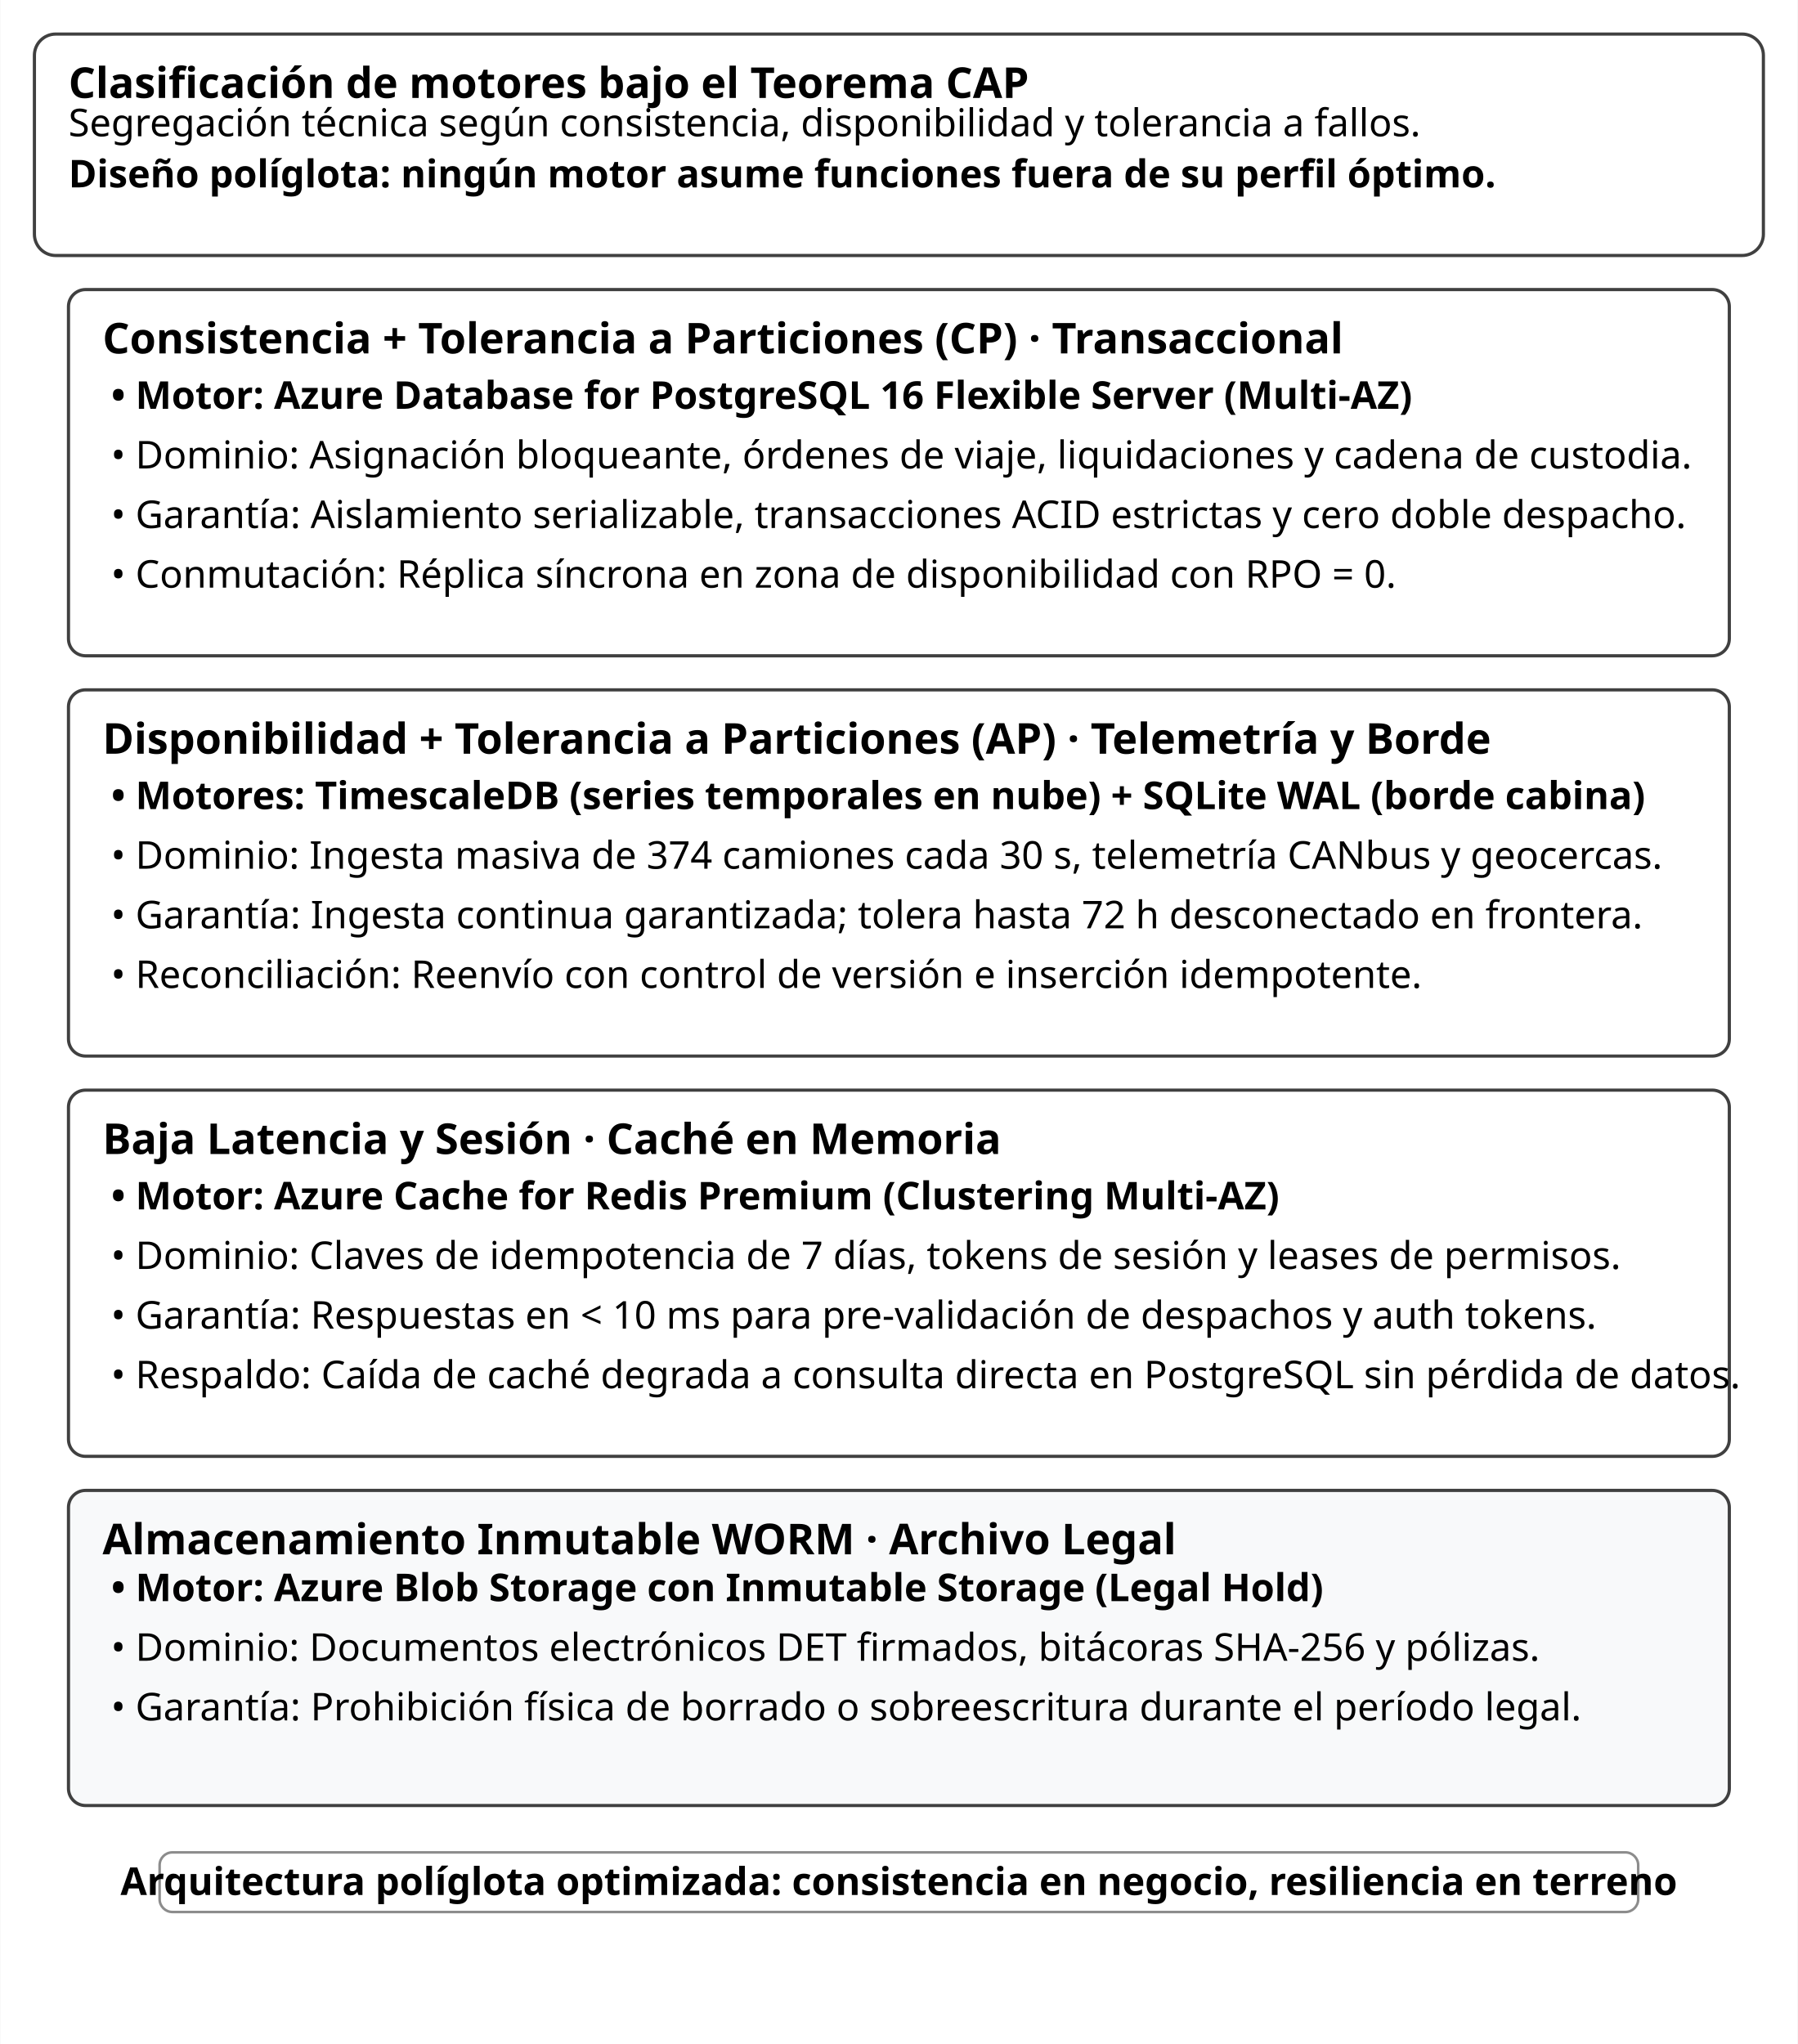
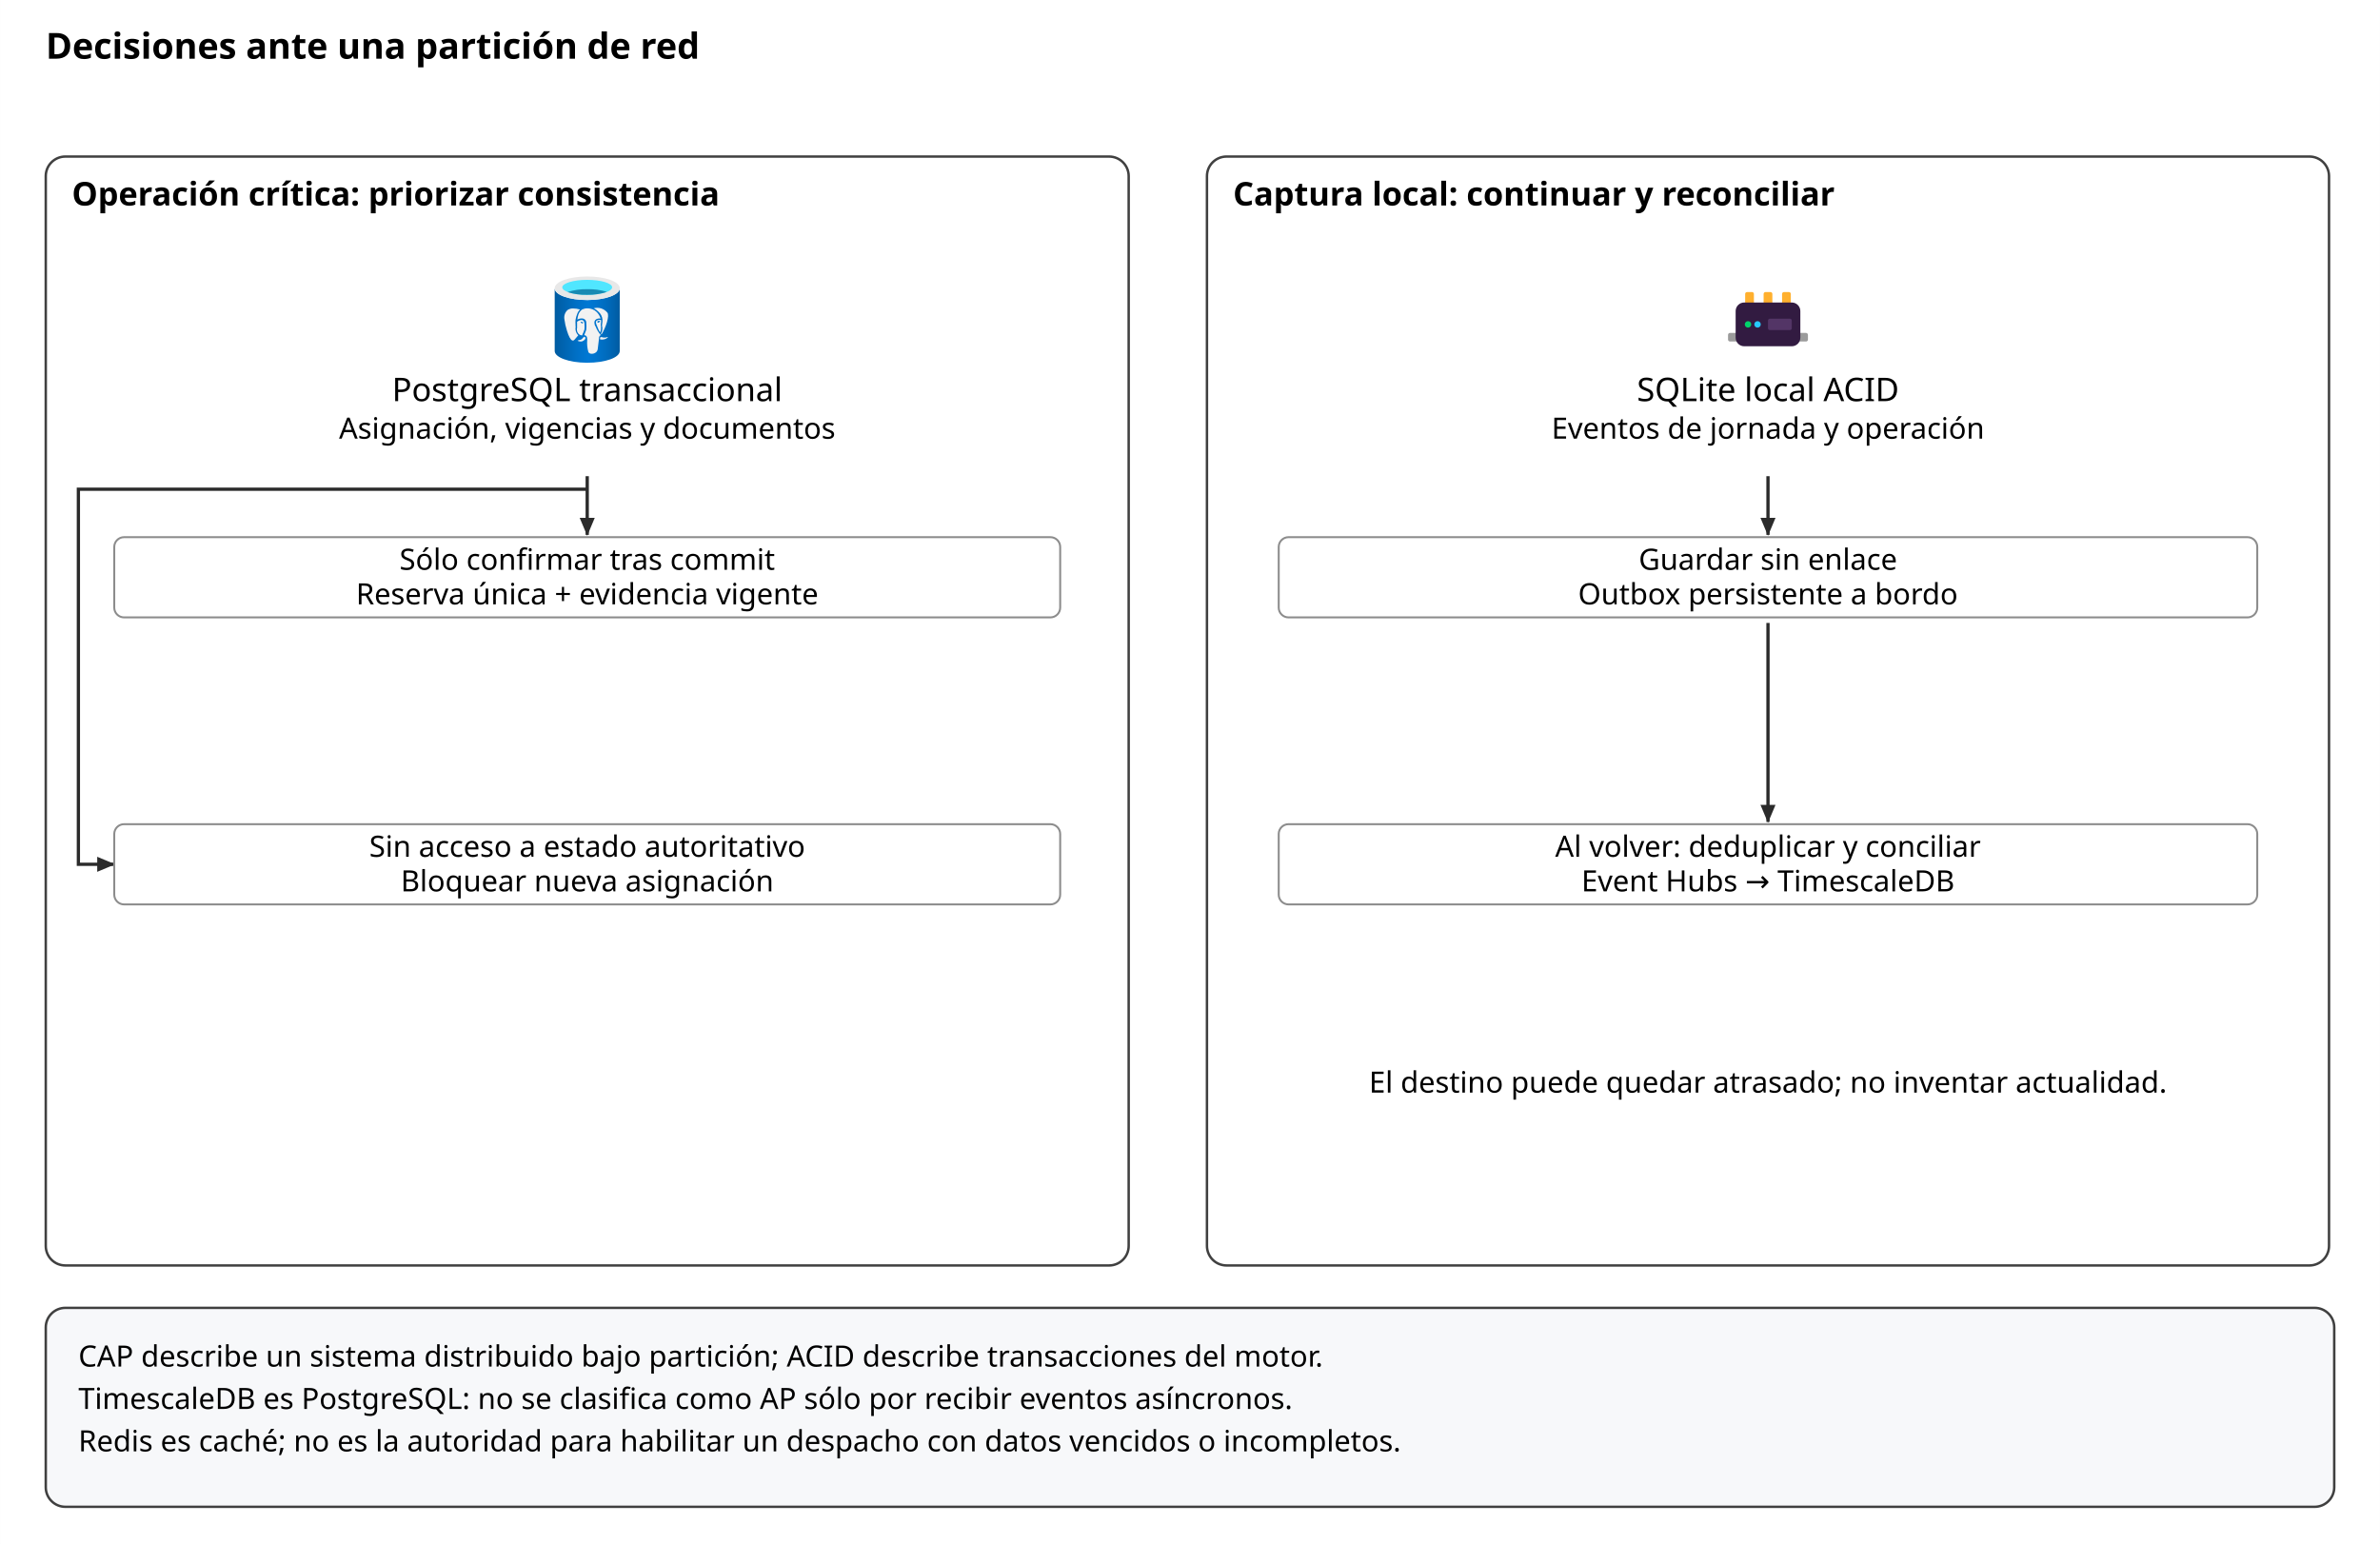
- <svg xmlns="http://www.w3.org/2000/svg" width="148.9mm" height="169.3mm" viewBox="0 0 422 480">
+ <svg xmlns="http://www.w3.org/2000/svg" width="257.4mm" height="167.0mm" viewBox="0 0 729.6 473.4">
  <defs>
    <marker id="fin-n" viewBox="0 0 10 10" refX="9.5" refY="5" markerWidth="5.5" markerHeight="5.5" markerUnits="userSpaceOnUse" orient="auto">
      <path d="M0,0.8 L10,5 L0,9.2 z" fill="#2B2B2B" />
    </marker>
    <marker id="ini-n" viewBox="0 0 10 10" refX="0.5" refY="5" markerWidth="5.5" markerHeight="5.5" markerUnits="userSpaceOnUse" orient="auto">
      <path d="M10,0.8 L0,5 L10,9.2 z" fill="#2B2B2B" />
    </marker>
    <marker id="fin-r" viewBox="0 0 10 10" refX="9.5" refY="5" markerWidth="5.5" markerHeight="5.5" markerUnits="userSpaceOnUse" orient="auto">
      <path d="M0,0.8 L10,5 L0,9.2 z" fill="#C0392B" />
    </marker>
    <marker id="ini-r" viewBox="0 0 10 10" refX="0.5" refY="5" markerWidth="5.5" markerHeight="5.5" markerUnits="userSpaceOnUse" orient="auto">
      <path d="M10,0.8 L0,5 L10,9.2 z" fill="#C0392B" />
    </marker>
+     <symbol id="ic-az-postgres" viewBox="0 0 18 18">
+       <defs>
+         <linearGradient id="az-postgres-a28dee20-4c71-46b5-b957-804c67da725a" x1="2.44" y1="10.67" x2="15.27" y2="10.67" gradientTransform="translate(0.14 -0.5) rotate(-0.01)" gradientUnits="userSpaceOnUse">
+           <stop offset="0" stop-color="#005ba1" />
+           <stop offset="0.07" stop-color="#0060a9" />
+           <stop offset="0.36" stop-color="#0071c8" />
+           <stop offset="0.52" stop-color="#0078d4" />
+           <stop offset="0.64" stop-color="#0074cd" />
+           <stop offset="0.82" stop-color="#006abb" />
+           <stop offset="1" stop-color="#005ba1" />
+         </linearGradient>
+       </defs>
+       <path d="M9,5.14c-3.54,0-6.41-1-6.41-2.32V15.18c0,1.27,2.82,2.3,6.32,2.32H9c3.54,0,6.41-1,6.41-2.32V2.82C15.41,4.1,12.54,5.14,9,5.14Z" fill="url(#az-postgres-a28dee20-4c71-46b5-b957-804c67da725a)" />
+       <path d="M15.41,2.82c0,1.28-2.87,2.32-6.41,2.32s-6.41-1-6.41-2.32S5.46.5,9,.5s6.41,1,6.41,2.32" fill="#e8e8e8" />
+       <path d="M13.91,2.63c0,.82-2.2,1.48-4.91,1.48S4.08,3.45,4.08,2.64,6.28,1.16,9,1.16s4.91.66,4.91,1.47" fill="#50e6ff" />
+       <path d="M9,3a11.65,11.65,0,0,0-3.9.57A11.53,11.53,0,0,0,9,4.11a11.47,11.47,0,0,0,3.89-.58A11.93,11.93,0,0,0,9,3Z" fill="#198ab3" />
+       <path d="M12,9c0,.08,0,.24,0,.42a5.12,5.12,0,0,0-.08.63c0,.12,0,.3.05.46s0,.27,0,.36a1.68,1.68,0,0,1-.25.86.43.43,0,0,0,0,.07l.1.12a10.55,10.55,0,0,0,1.06-2.38h0c.28-.95.31-1.63.09-1.92a2.58,2.58,0,0,0-2.68-.86,3.29,3.29,0,0,1,.91.67A2.28,2.28,0,0,1,12,9Zm-.31.08a1.15,1.15,0,0,0-.79.09c-.29.18-.2.55,0,1a7.77,7.77,0,0,0,.35.85l.09.16h0c.05.08.08.15.11.2l.08.13a1.28,1.28,0,0,0,.18-.65,2.86,2.86,0,0,0,0-.33c0-.17,0-.36-.05-.49a6.1,6.1,0,0,1,.08-.69C11.71,9.24,11.72,9.13,11.73,9.05Zm-.3.41a.4.4,0,0,1-.18.1h0a.33.33,0,0,1-.14,0A.23.23,0,0,1,11,9.4h0c0-.07.11-.13.24-.15h.19s.09,0,.09.08A.2.2,0,0,1,11.43,9.46Zm-4.69.89c0-.07,0-.13,0-.17a1,1,0,0,0,0-.17,5.55,5.55,0,0,1,0-1A5.22,5.22,0,0,1,7,7.94,2.41,2.41,0,0,1,7.58,7,4.78,4.78,0,0,0,6.23,6.8a1.87,1.87,0,0,0-1.1.3A2,2,0,0,0,4.5,8.92,12.27,12.27,0,0,0,5,11.16c.34,1.14.73,1.84,1.07,1.95h0c.15.05.31,0,.47-.21.28-.34.54-.63.69-.8A1.88,1.88,0,0,1,6.74,10.35Zm.26.4a2.18,2.18,0,0,0,.06.56,1.5,1.5,0,0,0,.26.44,1.07,1.07,0,0,0,.35.25,1.09,1.09,0,0,0,.39.08c0-.17.14-.38.23-.6a4.35,4.35,0,0,0,.21-.59,6.61,6.61,0,0,0,0-1.11c0-.09,0-.19-.06-.3a.45.45,0,0,0-.12-.27l0,0A.66.66,0,0,0,8,9.08H7.8a1.56,1.56,0,0,0-.48.14A2,2,0,0,0,7,9.41v.11c0,.2,0,.41,0,.61v0a.86.86,0,0,1,0,.15l0,.39H7Zm.66-1.34,0,0a.46.46,0,0,1,.28,0,.6.6,0,0,1,.19.06c.09,0,.1.11.09.14h0a.37.37,0,0,1-.12.13A.3.3,0,0,1,8,9.73h0a.34.34,0,0,1-.28-.28Zm.74,3a.23.23,0,0,0-.13.06l-.14.17c-.17.21-.24.28-.73.38a.52.52,0,0,0-.26.1.58.58,0,0,0,.24.11,1.18,1.18,0,0,0,.72,0A1.7,1.7,0,0,0,8.45,13a.61.61,0,0,0,.2-.31.36.36,0,0,0-.1-.28A.15.15,0,0,0,8.4,12.39Zm4.61,0a1.63,1.63,0,0,1-1.13,0,.22.22,0,0,0-.14,0,.3.3,0,0,0-.17.14,1.09,1.09,0,0,0,0,.31,1.8,1.8,0,0,0,1.1-.1,1.36,1.36,0,0,0,.48-.34Zm-2.4-2.14c-.14-.41-.34-1,.18-1.36a1.35,1.35,0,0,1,.89-.15A3.18,3.18,0,0,0,11,7.64l-.1-.1-.06-.06h0a.34.34,0,0,0-.06-.06l0,0,0,0A2.34,2.34,0,0,0,10.11,7,2.63,2.63,0,0,0,9,6.78a1.52,1.52,0,0,0-.7.11A1.77,1.77,0,0,0,8,7a2.1,2.1,0,0,0-.74,1,5.84,5.84,0,0,0-.21,1,1.66,1.66,0,0,1,1-.23.84.84,0,0,1,.77.91,7.26,7.26,0,0,1,0,1.27,3.87,3.87,0,0,1-.23.63c-.06.17-.14.35-.18.49a.5.5,0,0,1,.38.14.66.66,0,0,1,.19.53H9c0,.08,0,.16,0,.24a6.55,6.55,0,0,0,.24,2.44.54.54,0,0,0,.24.21.6.6,0,0,0,.31.1,1.3,1.3,0,0,0,1-.34,1.05,1.05,0,0,0,.29-.66c.07-.45.22-1.7.24-2h0a.72.72,0,0,1,.09-.44.63.63,0,0,1,.27-.24A5.36,5.36,0,0,1,10.61,10.24Z" fill="#f2f2f2" />
+     </symbol>
+     <symbol id="ic-pr-g26i" viewBox="0 0 48 48">
+       <rect x="3" y="31" width="6" height="4.5" rx="1" fill="#9B9B9B" />
+       <rect x="39" y="31" width="6" height="4.5" rx="1" fill="#9B9B9B" />
+       <rect x="12" y="9.5" width="4.6" height="6.5" rx="1" fill="#FFB02E" />
+       <rect x="21.7" y="9.5" width="4.6" height="6.5" rx="1" fill="#FFB02E" />
+       <rect x="31.4" y="9.5" width="4.6" height="6.5" rx="1" fill="#FFB02E" />
+       <rect x="7" y="15" width="34" height="23" rx="4.5" fill="#321B41" />
+       <circle cx="13.5" cy="26.5" r="1.7" fill="#00D26A" />
+       <circle cx="18.5" cy="26.5" r="1.7" fill="#26C9FC" />
+       <rect x="24" y="23.5" width="12.5" height="6" rx="1" fill="#533566" />
+     </symbol>
  </defs>
-   <rect x="0" y="0" width="422" height="480" fill="#FFFFFF" />
+   <rect x="0" y="0" width="729.6" height="473.4" fill="#FFFFFF" />
  <g id="grupos">
-     <rect x="8.00" y="8.00" width="406.00" height="52.00" rx="5" fill="#FFFFFF" stroke="#404040" stroke-width="0.75" />
-     <rect x="16.00" y="68.00" width="390.00" height="86.00" rx="4" fill="#FFFFFF" stroke="#404040" stroke-width="0.75" />
-     <rect x="16.00" y="162.00" width="390.00" height="86.00" rx="4" fill="#FFFFFF" stroke="#404040" stroke-width="0.75" />
-     <rect x="16.00" y="256.00" width="390.00" height="86.00" rx="4" fill="#FFFFFF" stroke="#404040" stroke-width="0.75" />
-     <rect x="16.00" y="350.00" width="390.00" height="74.00" rx="4" fill="#F8F9FA" stroke="#404040" stroke-width="0.75" />
+     <rect x="14.00" y="48.00" width="332.00" height="340.00" rx="6" fill="#FFFFFF" stroke="#404040" stroke-width="0.75" />
+     <rect x="370.00" y="48.00" width="344.00" height="340.00" rx="6" fill="#FFFFFF" stroke="#404040" stroke-width="0.75" />
+     <rect x="14.00" y="401.00" width="701.60" height="61.00" rx="6" fill="#F7F8FA" stroke="#404040" stroke-width="0.75" />
  </g>
  <g id="flechas">
- </g>
+     <path d="M180.00,146.00 L180.00,164.00" fill="none" stroke="#2B2B2B" stroke-width="1.0" stroke-linejoin="miter" marker-end="url(#fin-n)" />
+     <path d="M180.00,150.00 L24.00,150.00 L24.00,265.00 L35.00,265.00" fill="none" stroke="#2B2B2B" stroke-width="1.0" stroke-linejoin="miter" marker-end="url(#fin-n)" />
+     <path d="M542.00,146.00 L542.00,164.00" fill="none" stroke="#2B2B2B" stroke-width="1.0" stroke-linejoin="miter" marker-end="url(#fin-n)" />
+     <path d="M542.00,191.00 L542.00,252.00" fill="none" stroke="#2B2B2B" stroke-width="1.0" stroke-linejoin="miter" marker-end="url(#fin-n)" />
+   </g>
  <g id="iconos">
-     <rect x="37.40" y="435.00" width="347.20" height="14.00" rx="3" fill="#FFFFFF" stroke="#8C8C8C" stroke-width="0.6" />
-     <text x="211.00" y="445.00" font-size="9" font-family="IBM Plex Sans" font-weight="600" text-anchor="middle" fill="#000000">Arquitectura políglota optimizada: consistencia en negocio, resiliencia en terreno</text>
+     <use href="#ic-az-postgres" x="166.00" y="84.00" width="28.00" height="28.00" />
+     <rect x="35.00" y="164.70" width="290.00" height="24.60" rx="3" fill="#FFFFFF" stroke="#8C8C8C" stroke-width="0.6" />
+     <text x="180.00" y="174.70" font-size="9" font-family="IBM Plex Sans" text-anchor="middle" fill="#000000">Sólo confirmar tras commit</text>
+     <text x="180.00" y="185.30" font-size="9" font-family="IBM Plex Sans" text-anchor="middle" fill="#000000">Reserva única + evidencia vigente</text>
+     <rect x="35.00" y="252.70" width="290.00" height="24.60" rx="3" fill="#FFFFFF" stroke="#8C8C8C" stroke-width="0.6" />
+     <text x="180.00" y="262.70" font-size="9" font-family="IBM Plex Sans" text-anchor="middle" fill="#000000">Sin acceso a estado autoritativo</text>
+     <text x="180.00" y="273.30" font-size="9" font-family="IBM Plex Sans" text-anchor="middle" fill="#000000">Bloquear nueva asignación</text>
+     <use href="#ic-pr-g26i" x="528.00" y="84.00" width="28.00" height="28.00" />
+     <rect x="392.00" y="164.70" width="300.00" height="24.60" rx="3" fill="#FFFFFF" stroke="#8C8C8C" stroke-width="0.6" />
+     <text x="542.00" y="174.70" font-size="9" font-family="IBM Plex Sans" text-anchor="middle" fill="#000000">Guardar sin enlace</text>
+     <text x="542.00" y="185.30" font-size="9" font-family="IBM Plex Sans" text-anchor="middle" fill="#000000">Outbox persistente a bordo</text>
+     <rect x="392.00" y="252.70" width="300.00" height="24.60" rx="3" fill="#FFFFFF" stroke="#8C8C8C" stroke-width="0.6" />
+     <text x="542.00" y="262.70" font-size="9" font-family="IBM Plex Sans" text-anchor="middle" fill="#000000">Al volver: deduplicar y conciliar</text>
+     <text x="542.00" y="273.30" font-size="9" font-family="IBM Plex Sans" text-anchor="middle" fill="#000000">Event Hubs → TimescaleDB</text>
  </g>
  <g id="textos">
-     <text x="16.00" y="23.00" font-size="10" font-family="IBM Plex Sans" font-weight="600" text-anchor="start" fill="#000000">Clasificación de motores bajo el Teorema CAP</text>
-     <text x="16.00" y="32.00" font-size="9" font-family="IBM Plex Sans" text-anchor="start" fill="#000000">Segregación técnica según consistencia, disponibilidad y tolerancia a fallos.</text>
-     <text x="16.00" y="44.00" font-size="9" font-family="IBM Plex Sans" font-weight="600" text-anchor="start" fill="#000000">Diseño políglota: ningún motor asume funciones fuera de su perfil óptimo.</text>
-     <text x="24.00" y="83.00" font-size="10" font-family="IBM Plex Sans" font-weight="600" text-anchor="start" fill="#000000">Consistencia + Tolerancia a Particiones (CP) · Transaccional</text>
-     <text x="26.00" y="96.00" font-size="9" font-family="IBM Plex Sans" font-weight="600" text-anchor="start" fill="#000000">• Motor: Azure Database for PostgreSQL 16 Flexible Server (Multi-AZ)</text>
-     <text x="26.00" y="110.00" font-size="9" font-family="IBM Plex Sans" text-anchor="start" fill="#000000">• Dominio: Asignación bloqueante, órdenes de viaje, liquidaciones y cadena de custodia.</text>
-     <text x="26.00" y="124.00" font-size="9" font-family="IBM Plex Sans" text-anchor="start" fill="#000000">• Garantía: Aislamiento serializable, transacciones ACID estrictas y cero doble despacho.</text>
-     <text x="26.00" y="138.00" font-size="9" font-family="IBM Plex Sans" text-anchor="start" fill="#000000">• Conmutación: Réplica síncrona en zona de disponibilidad con RPO = 0.</text>
-     <text x="24.00" y="177.00" font-size="10" font-family="IBM Plex Sans" font-weight="600" text-anchor="start" fill="#000000">Disponibilidad + Tolerancia a Particiones (AP) · Telemetría y Borde</text>
-     <text x="26.00" y="190.00" font-size="9" font-family="IBM Plex Sans" font-weight="600" text-anchor="start" fill="#000000">• Motores: TimescaleDB (series temporales en nube) + SQLite WAL (borde cabina)</text>
-     <text x="26.00" y="204.00" font-size="9" font-family="IBM Plex Sans" text-anchor="start" fill="#000000">• Dominio: Ingesta masiva de 374 camiones cada 30 s, telemetría CANbus y geocercas.</text>
-     <text x="26.00" y="218.00" font-size="9" font-family="IBM Plex Sans" text-anchor="start" fill="#000000">• Garantía: Ingesta continua garantizada; tolera hasta 72 h desconectado en frontera.</text>
-     <text x="26.00" y="232.00" font-size="9" font-family="IBM Plex Sans" text-anchor="start" fill="#000000">• Reconciliación: Reenvío con control de versión e inserción idempotente.</text>
-     <text x="24.00" y="271.00" font-size="10" font-family="IBM Plex Sans" font-weight="600" text-anchor="start" fill="#000000">Baja Latencia y Sesión · Caché en Memoria</text>
-     <text x="26.00" y="284.00" font-size="9" font-family="IBM Plex Sans" font-weight="600" text-anchor="start" fill="#000000">• Motor: Azure Cache for Redis Premium (Clustering Multi-AZ)</text>
-     <text x="26.00" y="298.00" font-size="9" font-family="IBM Plex Sans" text-anchor="start" fill="#000000">• Dominio: Claves de idempotencia de 7 días, tokens de sesión y leases de permisos.</text>
-     <text x="26.00" y="312.00" font-size="9" font-family="IBM Plex Sans" text-anchor="start" fill="#000000">• Garantía: Respuestas en &lt; 10 ms para pre-validación de despachos y auth tokens.</text>
-     <text x="26.00" y="326.00" font-size="9" font-family="IBM Plex Sans" text-anchor="start" fill="#000000">• Respaldo: Caída de caché degrada a consulta directa en PostgreSQL sin pérdida de datos.</text>
-     <text x="24.00" y="365.00" font-size="10" font-family="IBM Plex Sans" font-weight="600" text-anchor="start" fill="#000000">Almacenamiento Inmutable WORM · Archivo Legal</text>
-     <text x="26.00" y="376.00" font-size="9" font-family="IBM Plex Sans" font-weight="600" text-anchor="start" fill="#000000">• Motor: Azure Blob Storage con Inmutable Storage (Legal Hold)</text>
-     <text x="26.00" y="390.00" font-size="9" font-family="IBM Plex Sans" text-anchor="start" fill="#000000">• Dominio: Documentos electrónicos DET firmados, bitácoras SHA-256 y pólizas.</text>
-     <text x="26.00" y="404.00" font-size="9" font-family="IBM Plex Sans" text-anchor="start" fill="#000000">• Garantía: Prohibición física de borrado o sobreescritura durante el período legal.</text>
+     <text x="14.00" y="18.00" font-size="11" font-family="IBM Plex Sans" font-weight="600" text-anchor="start" fill="#000000">Decisiones ante una partición de red</text>
+     <text x="22.00" y="63.00" font-size="10" font-family="IBM Plex Sans" font-weight="600" text-anchor="start" fill="#000000">Operación crítica: priorizar consistencia</text>
+     <text x="180.00" y="123.00" font-size="10" font-family="IBM Plex Sans" text-anchor="middle" fill="#000000">PostgreSQL transaccional</text>
+     <text x="180.00" y="134.50" font-size="9" font-family="IBM Plex Sans" text-anchor="middle" fill="#000000">Asignación, vigencias y documentos</text>
+     <text x="378.00" y="63.00" font-size="10" font-family="IBM Plex Sans" font-weight="600" text-anchor="start" fill="#000000">Captura local: continuar y reconciliar</text>
+     <text x="542.00" y="123.00" font-size="10" font-family="IBM Plex Sans" text-anchor="middle" fill="#000000">SQLite local ACID</text>
+     <text x="542.00" y="134.50" font-size="9" font-family="IBM Plex Sans" text-anchor="middle" fill="#000000">Eventos de jornada y operación</text>
+     <text x="542.00" y="335.00" font-size="9" font-family="IBM Plex Sans" text-anchor="middle" fill="#000000">El destino puede quedar atrasado; no inventar actualidad.</text>
+     <text x="24.00" y="419.00" font-size="9" font-family="IBM Plex Sans" text-anchor="start" fill="#000000">CAP describe un sistema distribuido bajo partición; ACID describe transacciones del motor.</text>
+     <text x="24.00" y="432.00" font-size="9" font-family="IBM Plex Sans" text-anchor="start" fill="#000000">TimescaleDB es PostgreSQL: no se clasifica como AP sólo por recibir eventos asíncronos.</text>
+     <text x="24.00" y="445.00" font-size="9" font-family="IBM Plex Sans" text-anchor="start" fill="#000000">Redis es caché; no es la autoridad para habilitar un despacho con datos vencidos o incompletos.</text>
  </g>
</svg>
